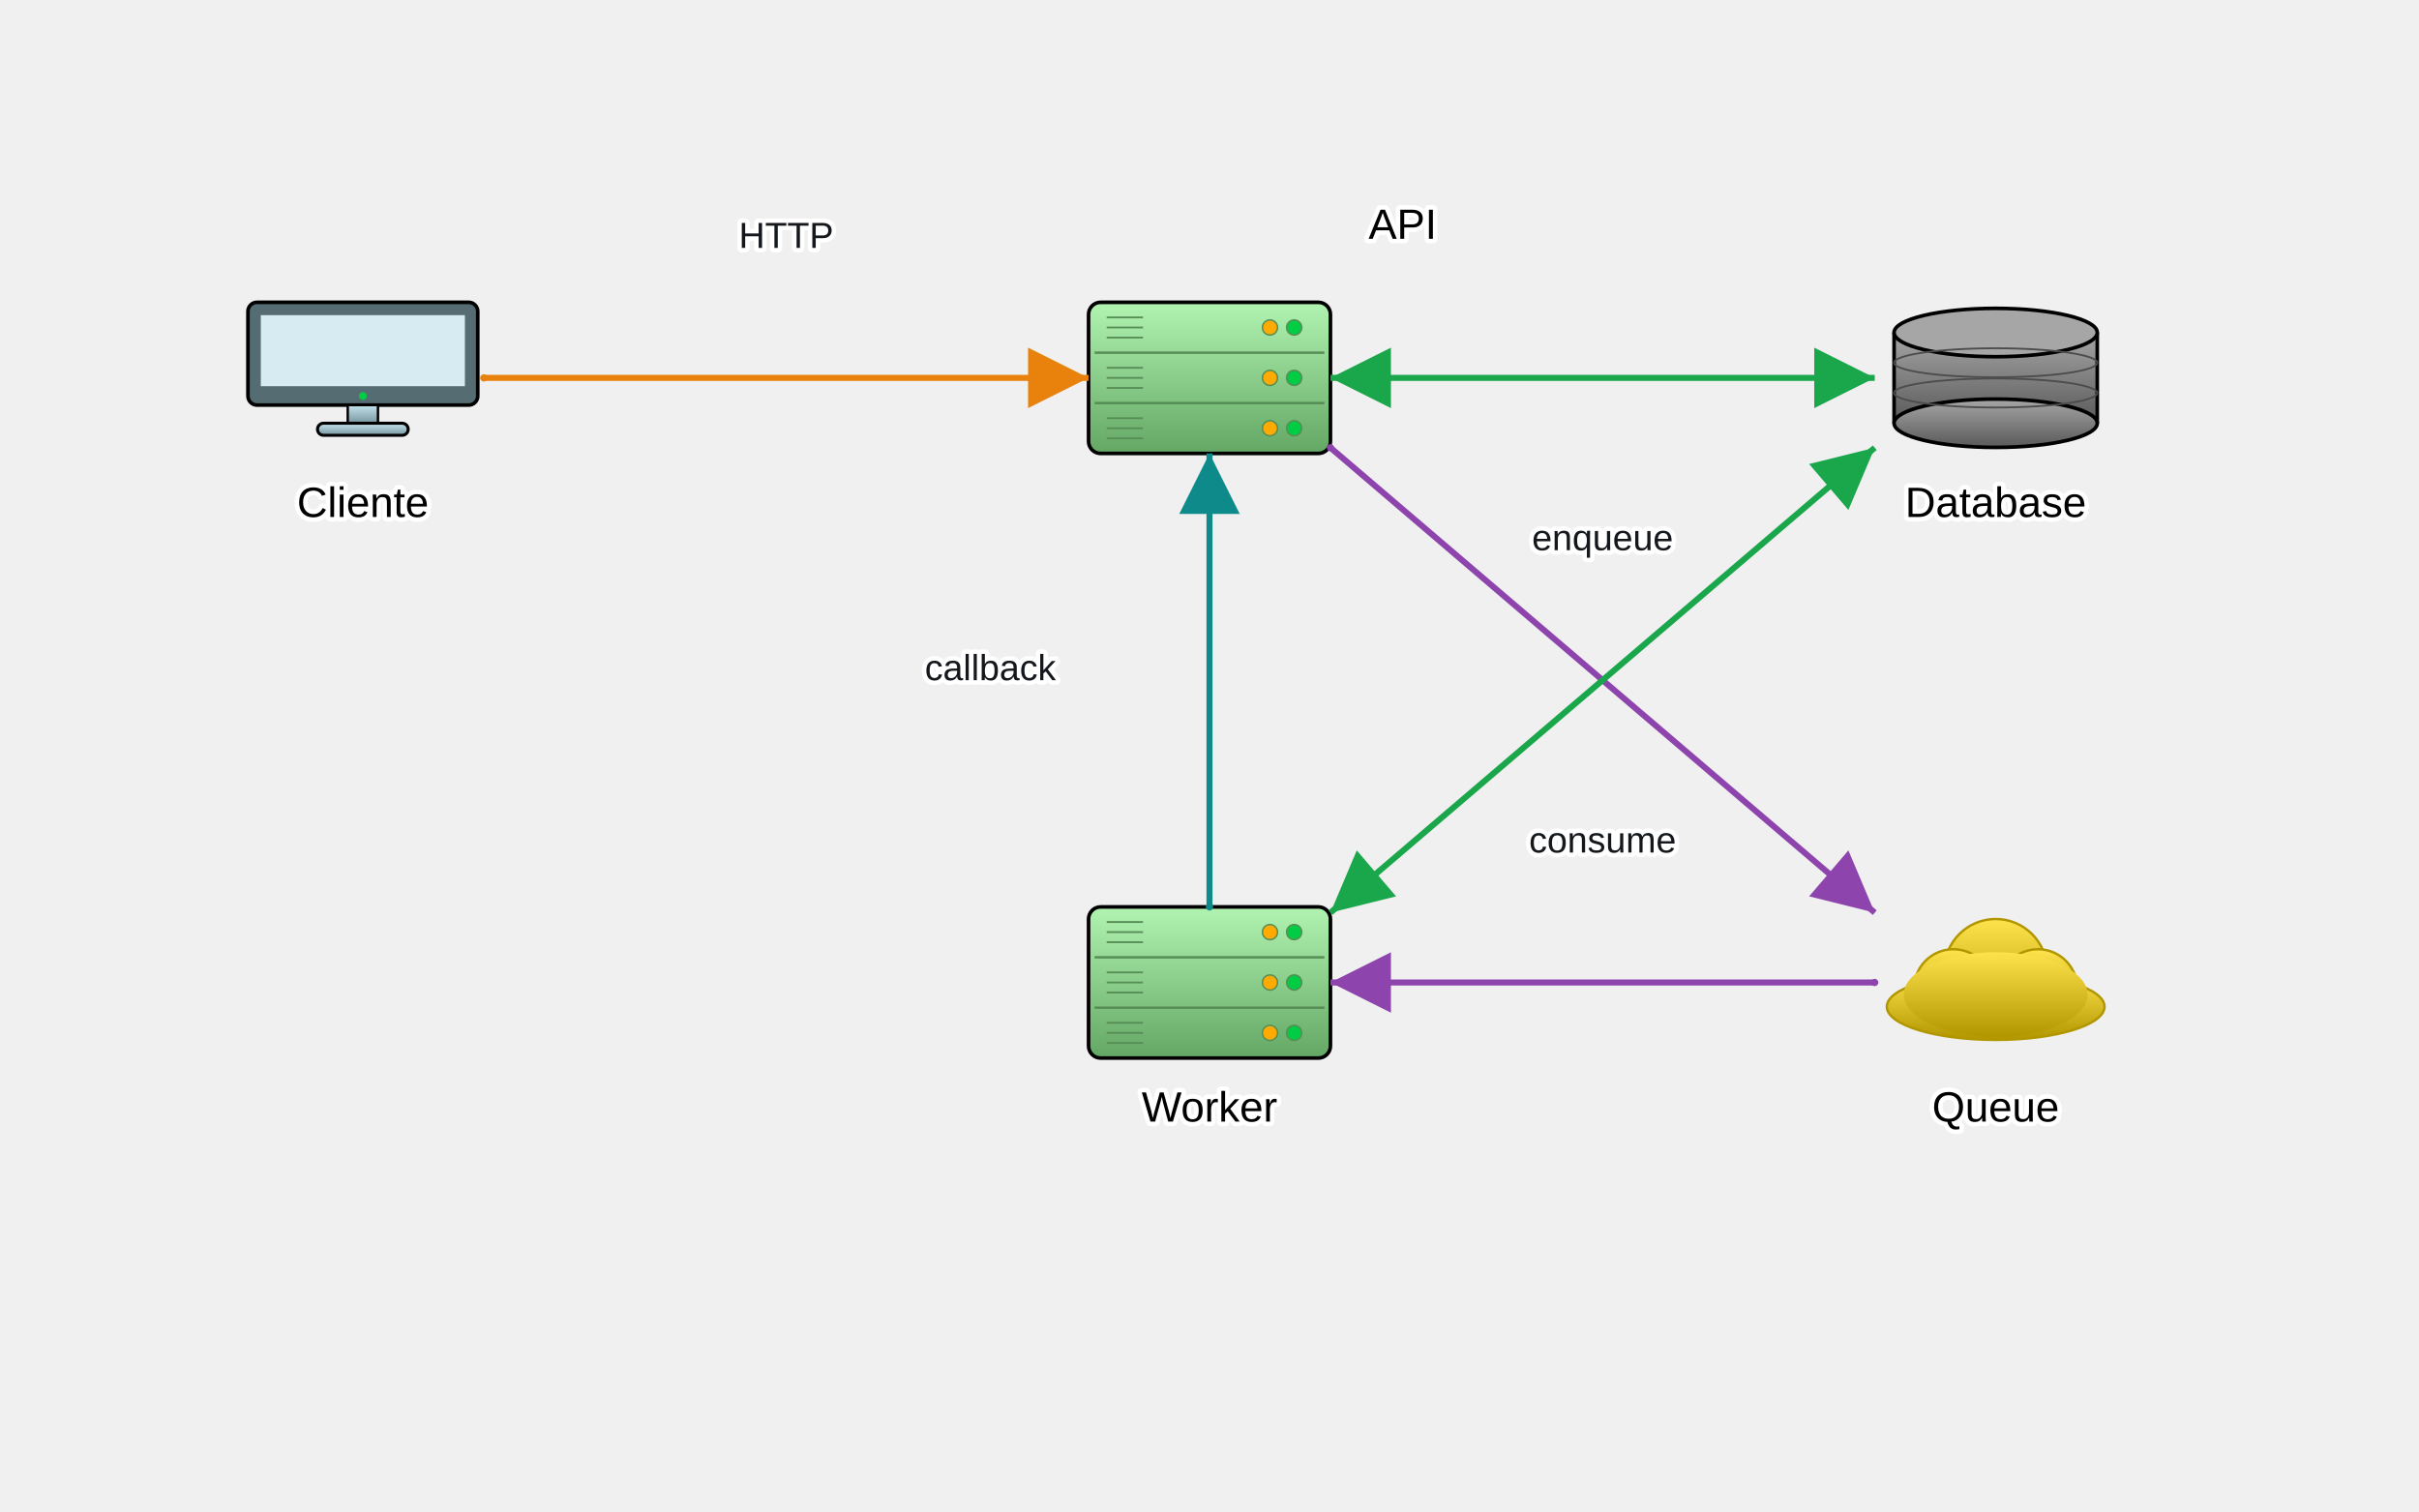
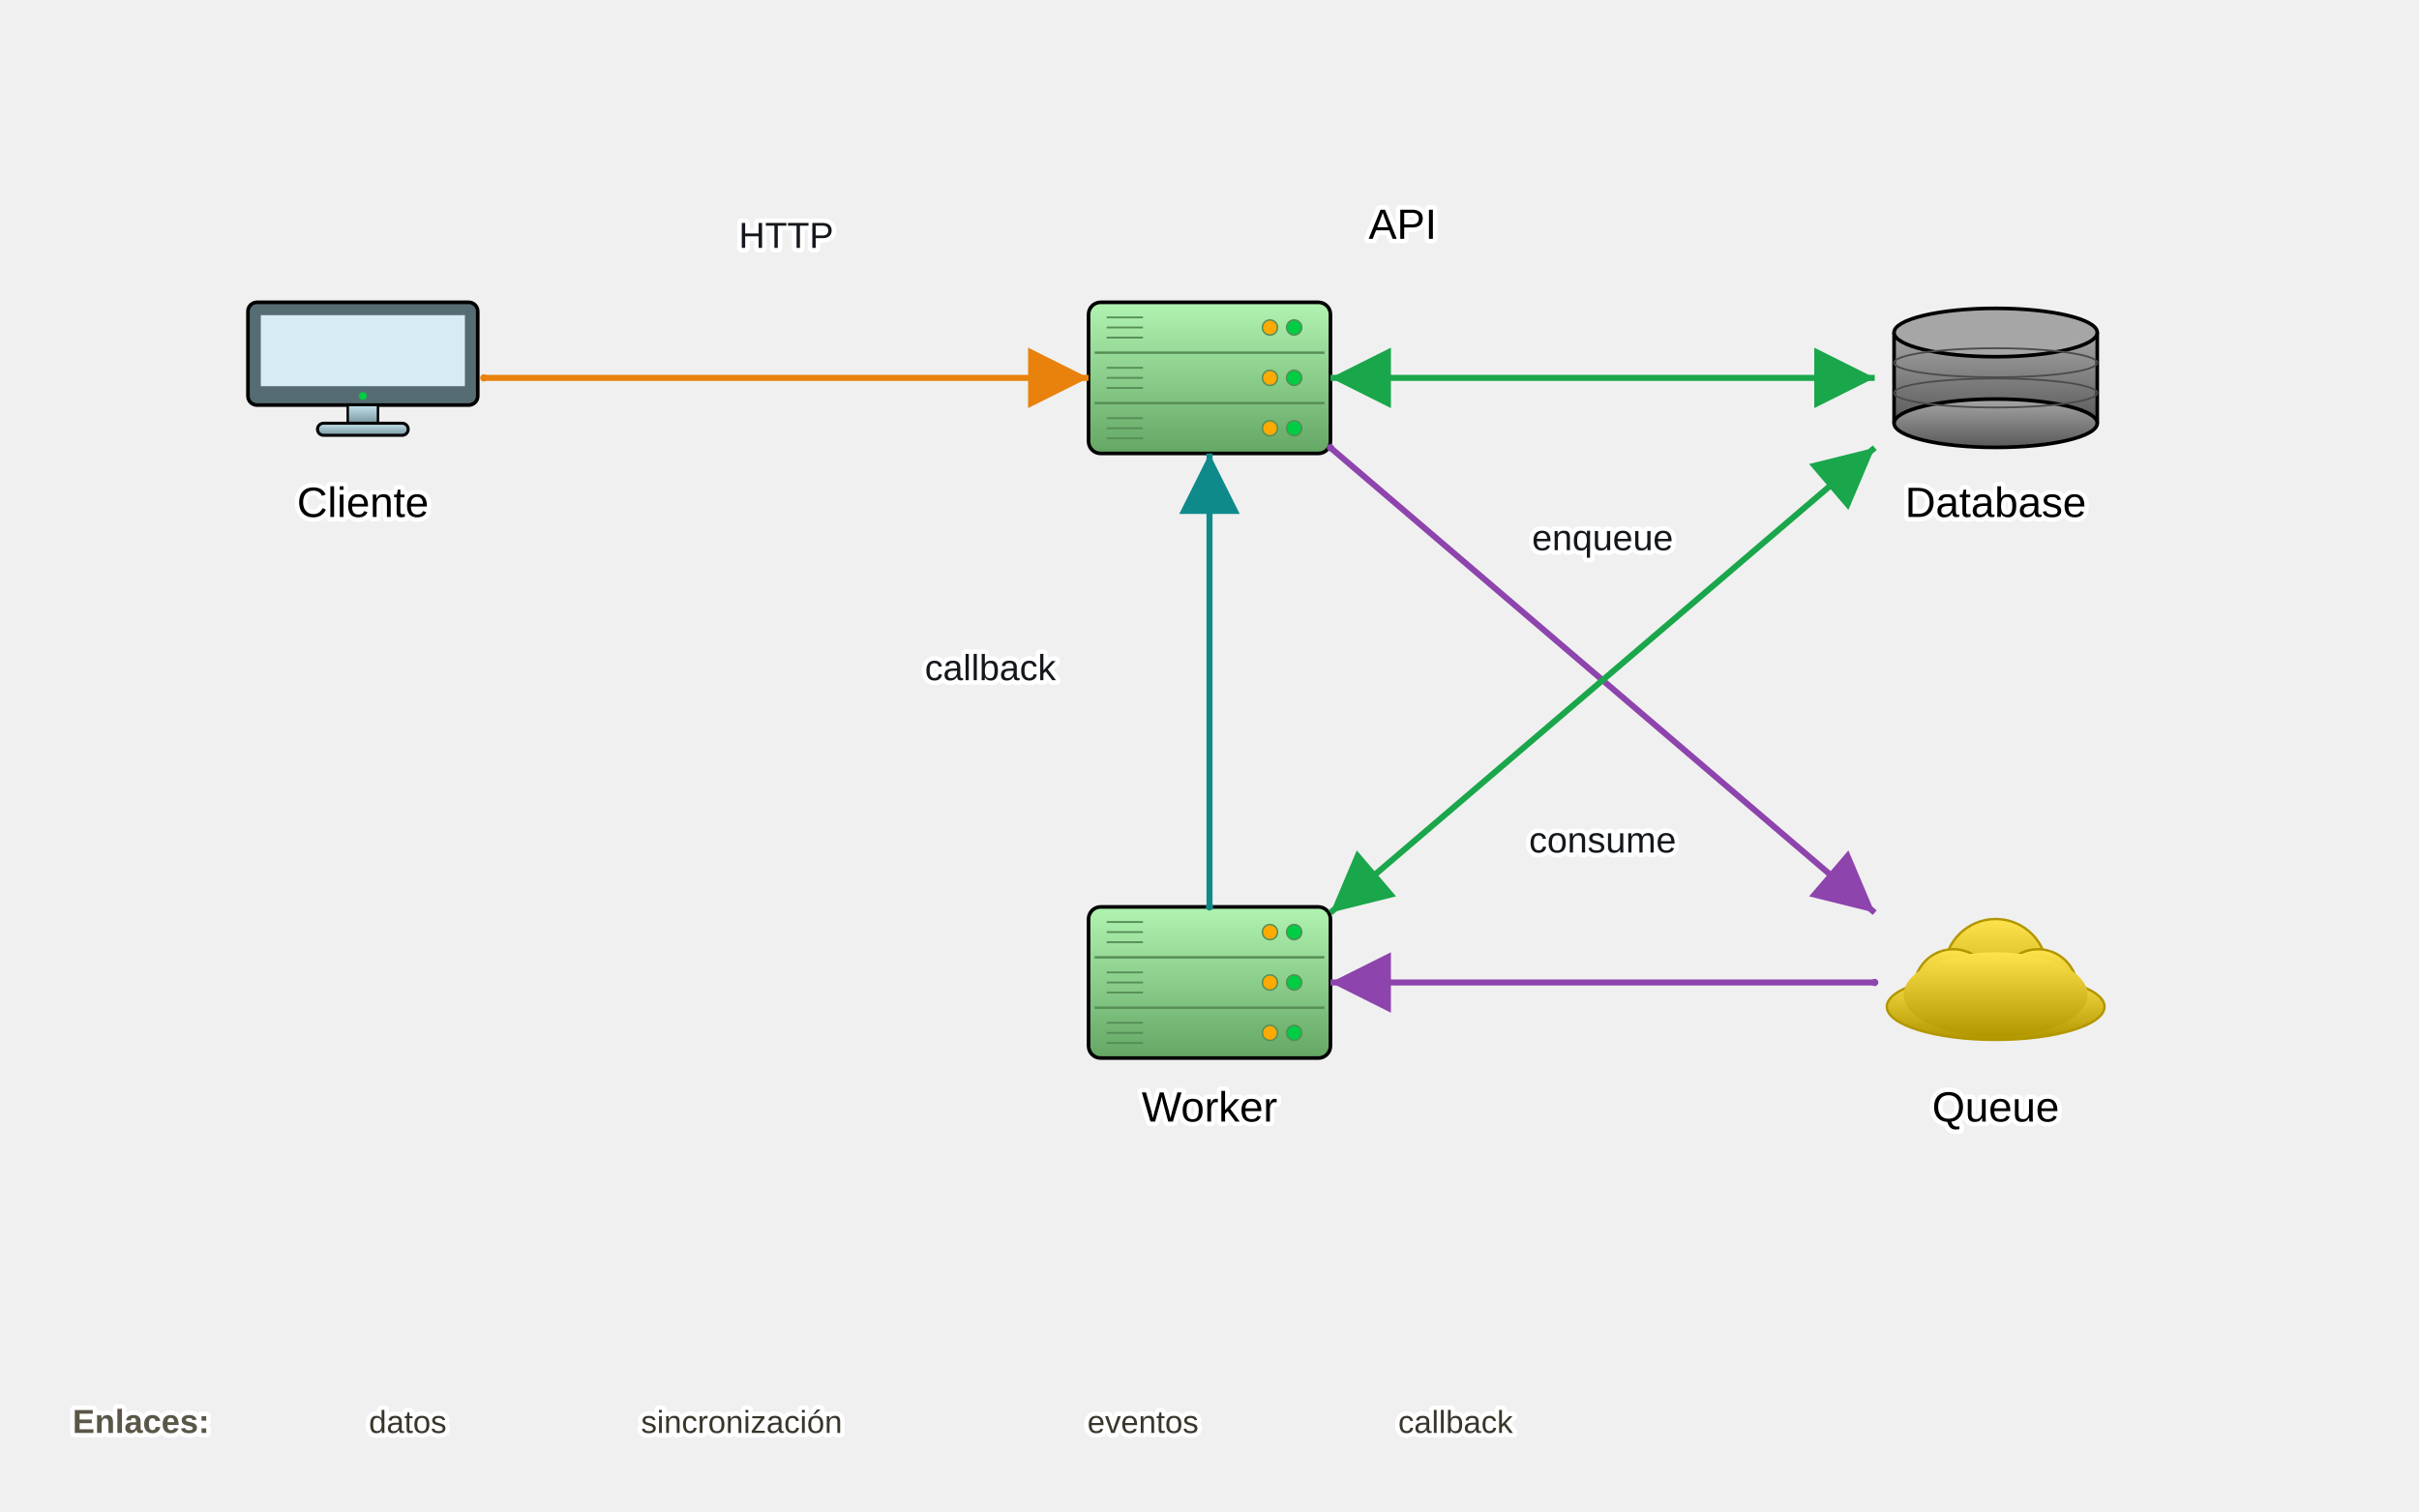
<svg xmlns="http://www.w3.org/2000/svg" baseProfile="full" height="500" version="1.1" viewBox="0,0,800,500" width="800">
  <defs>
    <style type="text/css">text{paint-order:stroke;stroke:#ffffff;stroke-width:3px;stroke-linejoin:round;stroke-linecap:round}</style>
    <filter height="140%" id="text-glow" width="140%" x="-20%" y="-20%">
      <feMerge>
        <feMergeNode in="SourceGraphic" />
      </feMerge>
    </filter>
    <marker id="arrow-end" markerHeight="10" markerWidth="10" orient="auto" refX="10" refY="5">
      <path d="M 0 0 L 10 5 L 0 10 z" fill="black" />
    </marker>
    <marker id="arrow-start" markerHeight="10" markerWidth="10" orient="auto" refX="0" refY="5">
      <path d="M 10 0 L 0 5 L 10 10 z" fill="black" />
    </marker>
    <marker id="circle-start" markerHeight="2.4" markerUnits="userSpaceOnUse" markerWidth="2.4" orient="auto" refX="1.2" refY="1.2">
      <circle cx="1.2" cy="1.2" fill="black" r="1.2" />
    </marker>
    <marker id="circle-end" markerHeight="2.4" markerUnits="userSpaceOnUse" markerWidth="2.4" orient="auto" refX="1.2" refY="1.2">
      <circle cx="1.2" cy="1.2" fill="black" r="1.2" />
    </marker>
    <marker id="arrow-end-c0" markerHeight="10" markerWidth="10" orient="auto" refX="10" refY="5">
      <path d="M 0 0 L 10 5 L 0 10 z" fill="#e8820c" />
    </marker>
    <marker id="arrow-start-c0" markerHeight="10" markerWidth="10" orient="auto" refX="0" refY="5">
      <path d="M 10 0 L 0 5 L 10 10 z" fill="#e8820c" />
    </marker>
    <marker id="circle-start-c0" markerHeight="2.4" markerUnits="userSpaceOnUse" markerWidth="2.4" orient="auto" refX="1.2" refY="1.2">
      <circle cx="1.2" cy="1.2" fill="#e8820c" r="1.2" />
    </marker>
    <marker id="circle-end-c0" markerHeight="2.4" markerUnits="userSpaceOnUse" markerWidth="2.4" orient="auto" refX="1.2" refY="1.2">
      <circle cx="1.2" cy="1.2" fill="#e8820c" r="1.2" />
    </marker>
    <marker id="arrow-end-c1" markerHeight="10" markerWidth="10" orient="auto" refX="10" refY="5">
      <path d="M 0 0 L 10 5 L 0 10 z" fill="#1aa64b" />
    </marker>
    <marker id="arrow-start-c1" markerHeight="10" markerWidth="10" orient="auto" refX="0" refY="5">
      <path d="M 10 0 L 0 5 L 10 10 z" fill="#1aa64b" />
    </marker>
    <marker id="circle-start-c1" markerHeight="2.4" markerUnits="userSpaceOnUse" markerWidth="2.4" orient="auto" refX="1.2" refY="1.2">
      <circle cx="1.2" cy="1.2" fill="#1aa64b" r="1.2" />
    </marker>
    <marker id="circle-end-c1" markerHeight="2.4" markerUnits="userSpaceOnUse" markerWidth="2.4" orient="auto" refX="1.2" refY="1.2">
      <circle cx="1.2" cy="1.2" fill="#1aa64b" r="1.2" />
    </marker>
    <marker id="arrow-end-c2" markerHeight="10" markerWidth="10" orient="auto" refX="10" refY="5">
      <path d="M 0 0 L 10 5 L 0 10 z" fill="#8e44ad" />
    </marker>
    <marker id="arrow-start-c2" markerHeight="10" markerWidth="10" orient="auto" refX="0" refY="5">
      <path d="M 10 0 L 0 5 L 10 10 z" fill="#8e44ad" />
    </marker>
    <marker id="circle-start-c2" markerHeight="2.4" markerUnits="userSpaceOnUse" markerWidth="2.4" orient="auto" refX="1.2" refY="1.2">
      <circle cx="1.2" cy="1.2" fill="#8e44ad" r="1.2" />
    </marker>
    <marker id="circle-end-c2" markerHeight="2.4" markerUnits="userSpaceOnUse" markerWidth="2.4" orient="auto" refX="1.2" refY="1.2">
      <circle cx="1.2" cy="1.2" fill="#8e44ad" r="1.2" />
    </marker>
    <marker id="arrow-end-c3" markerHeight="10" markerWidth="10" orient="auto" refX="10" refY="5">
      <path d="M 0 0 L 10 5 L 0 10 z" fill="#8e44ad" />
    </marker>
    <marker id="arrow-start-c3" markerHeight="10" markerWidth="10" orient="auto" refX="0" refY="5">
      <path d="M 10 0 L 0 5 L 10 10 z" fill="#8e44ad" />
    </marker>
    <marker id="circle-start-c3" markerHeight="2.4" markerUnits="userSpaceOnUse" markerWidth="2.4" orient="auto" refX="1.2" refY="1.2">
      <circle cx="1.2" cy="1.2" fill="#8e44ad" r="1.2" />
    </marker>
    <marker id="circle-end-c3" markerHeight="2.4" markerUnits="userSpaceOnUse" markerWidth="2.4" orient="auto" refX="1.2" refY="1.2">
      <circle cx="1.2" cy="1.2" fill="#8e44ad" r="1.2" />
    </marker>
    <marker id="arrow-end-c4" markerHeight="10" markerWidth="10" orient="auto" refX="10" refY="5">
      <path d="M 0 0 L 10 5 L 0 10 z" fill="#1aa64b" />
    </marker>
    <marker id="arrow-start-c4" markerHeight="10" markerWidth="10" orient="auto" refX="0" refY="5">
      <path d="M 10 0 L 0 5 L 10 10 z" fill="#1aa64b" />
    </marker>
    <marker id="circle-start-c4" markerHeight="2.4" markerUnits="userSpaceOnUse" markerWidth="2.4" orient="auto" refX="1.2" refY="1.2">
      <circle cx="1.2" cy="1.2" fill="#1aa64b" r="1.2" />
    </marker>
    <marker id="circle-end-c4" markerHeight="2.4" markerUnits="userSpaceOnUse" markerWidth="2.4" orient="auto" refX="1.2" refY="1.2">
      <circle cx="1.2" cy="1.2" fill="#1aa64b" r="1.2" />
    </marker>
    <marker id="arrow-end-c5" markerHeight="10" markerWidth="10" orient="auto" refX="10" refY="5">
      <path d="M 0 0 L 10 5 L 0 10 z" fill="#0e8a8a" />
    </marker>
    <marker id="arrow-start-c5" markerHeight="10" markerWidth="10" orient="auto" refX="0" refY="5">
      <path d="M 10 0 L 0 5 L 10 10 z" fill="#0e8a8a" />
    </marker>
    <marker id="circle-start-c5" markerHeight="2.4" markerUnits="userSpaceOnUse" markerWidth="2.4" orient="auto" refX="1.2" refY="1.2">
      <circle cx="1.2" cy="1.2" fill="#0e8a8a" r="1.2" />
    </marker>
    <marker id="circle-end-c5" markerHeight="2.4" markerUnits="userSpaceOnUse" markerWidth="2.4" orient="auto" refX="1.2" refY="1.2">
      <circle cx="1.2" cy="1.2" fill="#0e8a8a" r="1.2" />
    </marker>
    <linearGradient id="gradient-client" x1="0%" x2="0%" y1="0%" y2="100%">
      <stop offset="0%" stop-color="#c5e3ed" />
      <stop offset="100%" stop-color="#7997a1" />
    </linearGradient>
    <linearGradient id="gradient-api" x1="0%" x2="0%" y1="0%" y2="100%">
      <stop offset="0%" stop-color="#b1f3b1" />
      <stop offset="100%" stop-color="#64a664" />
    </linearGradient>
    <linearGradient id="gradient-worker" x1="0%" x2="0%" y1="0%" y2="100%">
      <stop offset="0%" stop-color="#b1f3b1" />
      <stop offset="100%" stop-color="#64a664" />
    </linearGradient>
    <linearGradient id="gradient-db" x1="0%" x2="0%" y1="0%" y2="100%">
      <stop offset="0%" stop-color="#a6a6a6" />
      <stop offset="100%" stop-color="#595959" />
    </linearGradient>
    <linearGradient id="gradient-queue" x1="0%" x2="0%" y1="0%" y2="100%">
      <stop offset="0%" stop-color="#ffe34c" />
      <stop offset="100%" stop-color="#b29600" />
    </linearGradient>
  </defs>
  <g id="client">
    <rect fill="#566c73" height="34.0" rx="3" ry="3" stroke="black" stroke-width="1.2" width="76" x="82" y="100" />
    <rect fill="#d6ebf2" height="24.0" stroke="#566c73" stroke-width="0.5" width="68" x="86" y="104" />
    <rect fill="url(#gradient-client)" height="6" stroke="black" stroke-width="0.8" width="10" x="115.0" y="134.0" />
    <rect fill="url(#gradient-client)" height="4" rx="2" ry="2" stroke="black" stroke-width="1.0" width="30" x="105.0" y="140.0" />
    <circle cx="120.0" cy="131.0" fill="#00cc44" r="1.5" stroke="#566c73" stroke-width="0.4" />
  </g>
  <g id="api">
    <rect fill="url(#gradient-api)" height="50" rx="4" ry="4" stroke="black" stroke-width="1.2" width="80" x="360" y="100" />
    <line stroke="#568e56" stroke-width="0.8" x1="362" x2="438" y1="116.667" y2="116.667" />
    <line stroke="#568e56" stroke-width="0.8" x1="362" x2="438" y1="133.333" y2="133.333" />
    <circle cx="428" cy="108.333" fill="#00cc44" r="2.5" stroke="#568e56" stroke-width="0.5" />
    <circle cx="420" cy="108.333" fill="#ffaa00" r="2.5" stroke="#568e56" stroke-width="0.5" />
    <circle cx="428" cy="125.0" fill="#00cc44" r="2.5" stroke="#568e56" stroke-width="0.5" />
    <circle cx="420" cy="125.0" fill="#ffaa00" r="2.5" stroke="#568e56" stroke-width="0.5" />
    <circle cx="428" cy="141.667" fill="#00cc44" r="2.5" stroke="#568e56" stroke-width="0.5" />
    <circle cx="420" cy="141.667" fill="#ffaa00" r="2.5" stroke="#568e56" stroke-width="0.5" />
    <line stroke="#568e56" stroke-width="0.6" x1="366" x2="378" y1="105.0" y2="105.0" />
    <line stroke="#568e56" stroke-width="0.6" x1="366" x2="378" y1="108.333" y2="108.333" />
    <line stroke="#568e56" stroke-width="0.6" x1="366" x2="378" y1="111.667" y2="111.667" />
    <line stroke="#568e56" stroke-width="0.6" x1="366" x2="378" y1="121.667" y2="121.667" />
    <line stroke="#568e56" stroke-width="0.6" x1="366" x2="378" y1="125.0" y2="125.0" />
    <line stroke="#568e56" stroke-width="0.6" x1="366" x2="378" y1="128.333" y2="128.333" />
    <line stroke="#568e56" stroke-width="0.6" x1="366" x2="378" y1="138.333" y2="138.333" />
    <line stroke="#568e56" stroke-width="0.6" x1="366" x2="378" y1="141.667" y2="141.667" />
    <line stroke="#568e56" stroke-width="0.6" x1="366" x2="378" y1="145.0" y2="145.0" />
  </g>
  <g id="worker">
    <rect fill="url(#gradient-worker)" height="50" rx="4" ry="4" stroke="black" stroke-width="1.2" width="80" x="360" y="300" />
    <line stroke="#568e56" stroke-width="0.8" x1="362" x2="438" y1="316.667" y2="316.667" />
    <line stroke="#568e56" stroke-width="0.8" x1="362" x2="438" y1="333.333" y2="333.333" />
    <circle cx="428" cy="308.333" fill="#00cc44" r="2.5" stroke="#568e56" stroke-width="0.5" />
    <circle cx="420" cy="308.333" fill="#ffaa00" r="2.5" stroke="#568e56" stroke-width="0.5" />
    <circle cx="428" cy="325.0" fill="#00cc44" r="2.5" stroke="#568e56" stroke-width="0.5" />
    <circle cx="420" cy="325.0" fill="#ffaa00" r="2.5" stroke="#568e56" stroke-width="0.5" />
    <circle cx="428" cy="341.667" fill="#00cc44" r="2.5" stroke="#568e56" stroke-width="0.5" />
    <circle cx="420" cy="341.667" fill="#ffaa00" r="2.5" stroke="#568e56" stroke-width="0.5" />
    <line stroke="#568e56" stroke-width="0.6" x1="366" x2="378" y1="305.0" y2="305.0" />
    <line stroke="#568e56" stroke-width="0.6" x1="366" x2="378" y1="308.333" y2="308.333" />
    <line stroke="#568e56" stroke-width="0.6" x1="366" x2="378" y1="311.667" y2="311.667" />
    <line stroke="#568e56" stroke-width="0.6" x1="366" x2="378" y1="321.667" y2="321.667" />
    <line stroke="#568e56" stroke-width="0.6" x1="366" x2="378" y1="325.0" y2="325.0" />
    <line stroke="#568e56" stroke-width="0.6" x1="366" x2="378" y1="328.333" y2="328.333" />
    <line stroke="#568e56" stroke-width="0.6" x1="366" x2="378" y1="338.333" y2="338.333" />
    <line stroke="#568e56" stroke-width="0.6" x1="366" x2="378" y1="341.667" y2="341.667" />
    <line stroke="#568e56" stroke-width="0.6" x1="366" x2="378" y1="345.0" y2="345.0" />
  </g>
  <g id="db">
    <rect fill="url(#gradient-db)" height="30" stroke="none" width="67.2" x="626.4" y="110" />
    <line stroke="black" stroke-width="1.2" x1="626.4" x2="626.4" y1="110" y2="140" />
    <line stroke="black" stroke-width="1.2" x1="693.6" x2="693.6" y1="110" y2="140" />
    <ellipse cx="660.0" cy="140" fill="url(#gradient-db)" rx="33.6" ry="8" stroke="black" stroke-width="1.2" />
    <ellipse cx="660.0" cy="110" fill="#a6a6a6" rx="33.6" ry="8" stroke="black" stroke-width="1.2" />
    <ellipse cx="660.0" cy="120.0" fill="none" rx="33.6" ry="4.8" stroke="#4c4c4c" stroke-width="0.6" />
    <ellipse cx="660.0" cy="130.0" fill="none" rx="33.6" ry="4.8" stroke="#4c4c4c" stroke-width="0.6" />
  </g>
  <g id="queue">
    <ellipse cx="660.0" cy="333.0" fill="url(#gradient-queue)" rx="36.0" ry="11.0" stroke="#b29600" stroke-width="0.8" />
    <circle cx="660.0" cy="321.0" fill="url(#gradient-queue)" r="17.0" stroke="#b29600" stroke-width="0.8" />
    <circle cx="646.0" cy="327.0" fill="url(#gradient-queue)" r="13.0" stroke="#b29600" stroke-width="0.8" />
    <circle cx="674.0" cy="327.0" fill="url(#gradient-queue)" r="13.0" stroke="#b29600" stroke-width="0.8" />
    <ellipse cx="660.0" cy="329.0" fill="url(#gradient-queue)" rx="30.4" ry="14" stroke="none" />
  </g>
  <line marker-end="url(#arrow-end-c0)" marker-start="url(#circle-start-c0)" stroke="#e8820c" stroke-width="2" x1="160.0" x2="360.0" y1="125.0" y2="125.0" />
  <line marker-end="url(#arrow-end-c1)" marker-start="url(#arrow-start-c1)" stroke="#1aa64b" stroke-width="2" x1="440.0" x2="620.0" y1="125.0" y2="125.0" />
  <line marker-end="url(#arrow-end-c2)" marker-start="url(#circle-start-c2)" stroke="#8e44ad" stroke-width="2" x1="440.0" x2="620.0" y1="148.1" y2="301.9" />
  <line marker-end="url(#arrow-end-c3)" marker-start="url(#circle-start-c3)" stroke="#8e44ad" stroke-width="2" x1="620.0" x2="440.0" y1="325.0" y2="325.0" />
  <line marker-end="url(#arrow-end-c4)" marker-start="url(#arrow-start-c4)" stroke="#1aa64b" stroke-width="2" x1="440.0" x2="620.0" y1="301.9" y2="148.1" />
  <line marker-end="url(#arrow-end-c5)" marker-start="url(#circle-start-c5)" stroke="#0e8a8a" stroke-width="2" x1="400.0" x2="400.0" y1="300.0" y2="150.0" />
  <text fill="black" filter="url(#text-glow)" font-family="Arial, sans-serif" font-size="14px" text-anchor="middle" x="120.0" y="171.0">Cliente</text>
  <text fill="black" filter="url(#text-glow)" font-family="Arial, sans-serif" font-size="14px" text-anchor="start" x="452.6" y="79.0">API</text>
  <text fill="black" filter="url(#text-glow)" font-family="Arial, sans-serif" font-size="14px" text-anchor="middle" x="400.0" y="371.0">Worker</text>
  <text fill="black" filter="url(#text-glow)" font-family="Arial, sans-serif" font-size="14px" text-anchor="middle" x="660.0" y="171.0">Database</text>
  <text fill="black" filter="url(#text-glow)" font-family="Arial, sans-serif" font-size="14px" text-anchor="middle" x="660.0" y="371.0">Queue</text>
  <text fill="#14181d" font-family="Arial, sans-serif" font-size="12px" text-anchor="middle" x="260.0" y="82.0">HTTP</text>
  <text fill="#14181d" font-family="Arial, sans-serif" font-size="12px" text-anchor="middle" x="530.0" y="182.0">enqueue</text>
  <text fill="#14181d" font-family="Arial, sans-serif" font-size="12px" text-anchor="middle" x="530.0" y="282.0">consume</text>
  <text fill="#14181d" font-family="Arial, sans-serif" font-size="12px" text-anchor="end" x="349.2" y="225.0">callback</text>
+   <text fill="#5a5648" font-family="Arial, sans-serif" font-size="11px" font-weight="700" x="24" y="474">Enlaces:</text>
+   <line stroke="#e8820c" stroke-width="2.5" x1="0" x2="0" y1="0" y2="0" />
+   <text fill="#3a362c" font-family="Arial, sans-serif" font-size="10.5px" x="122" y="474">datos</text>
+   <line stroke="#1aa64b" stroke-width="2.5" x1="0" x2="0" y1="0" y2="0" />
+   <text fill="#3a362c" font-family="Arial, sans-serif" font-size="10.5px" x="212.0" y="474">sincronización</text>
+   <line stroke="#8e44ad" stroke-width="2.5" x1="0" x2="0" y1="0" y2="0" />
+   <text fill="#3a362c" font-family="Arial, sans-serif" font-size="10.5px" x="359.6" y="474">eventos</text>
+   <line stroke="#0e8a8a" stroke-width="2.5" x1="0" x2="0" y1="0" y2="0" />
+   <text fill="#3a362c" font-family="Arial, sans-serif" font-size="10.5px" x="462.4" y="474">callback</text>
</svg>
